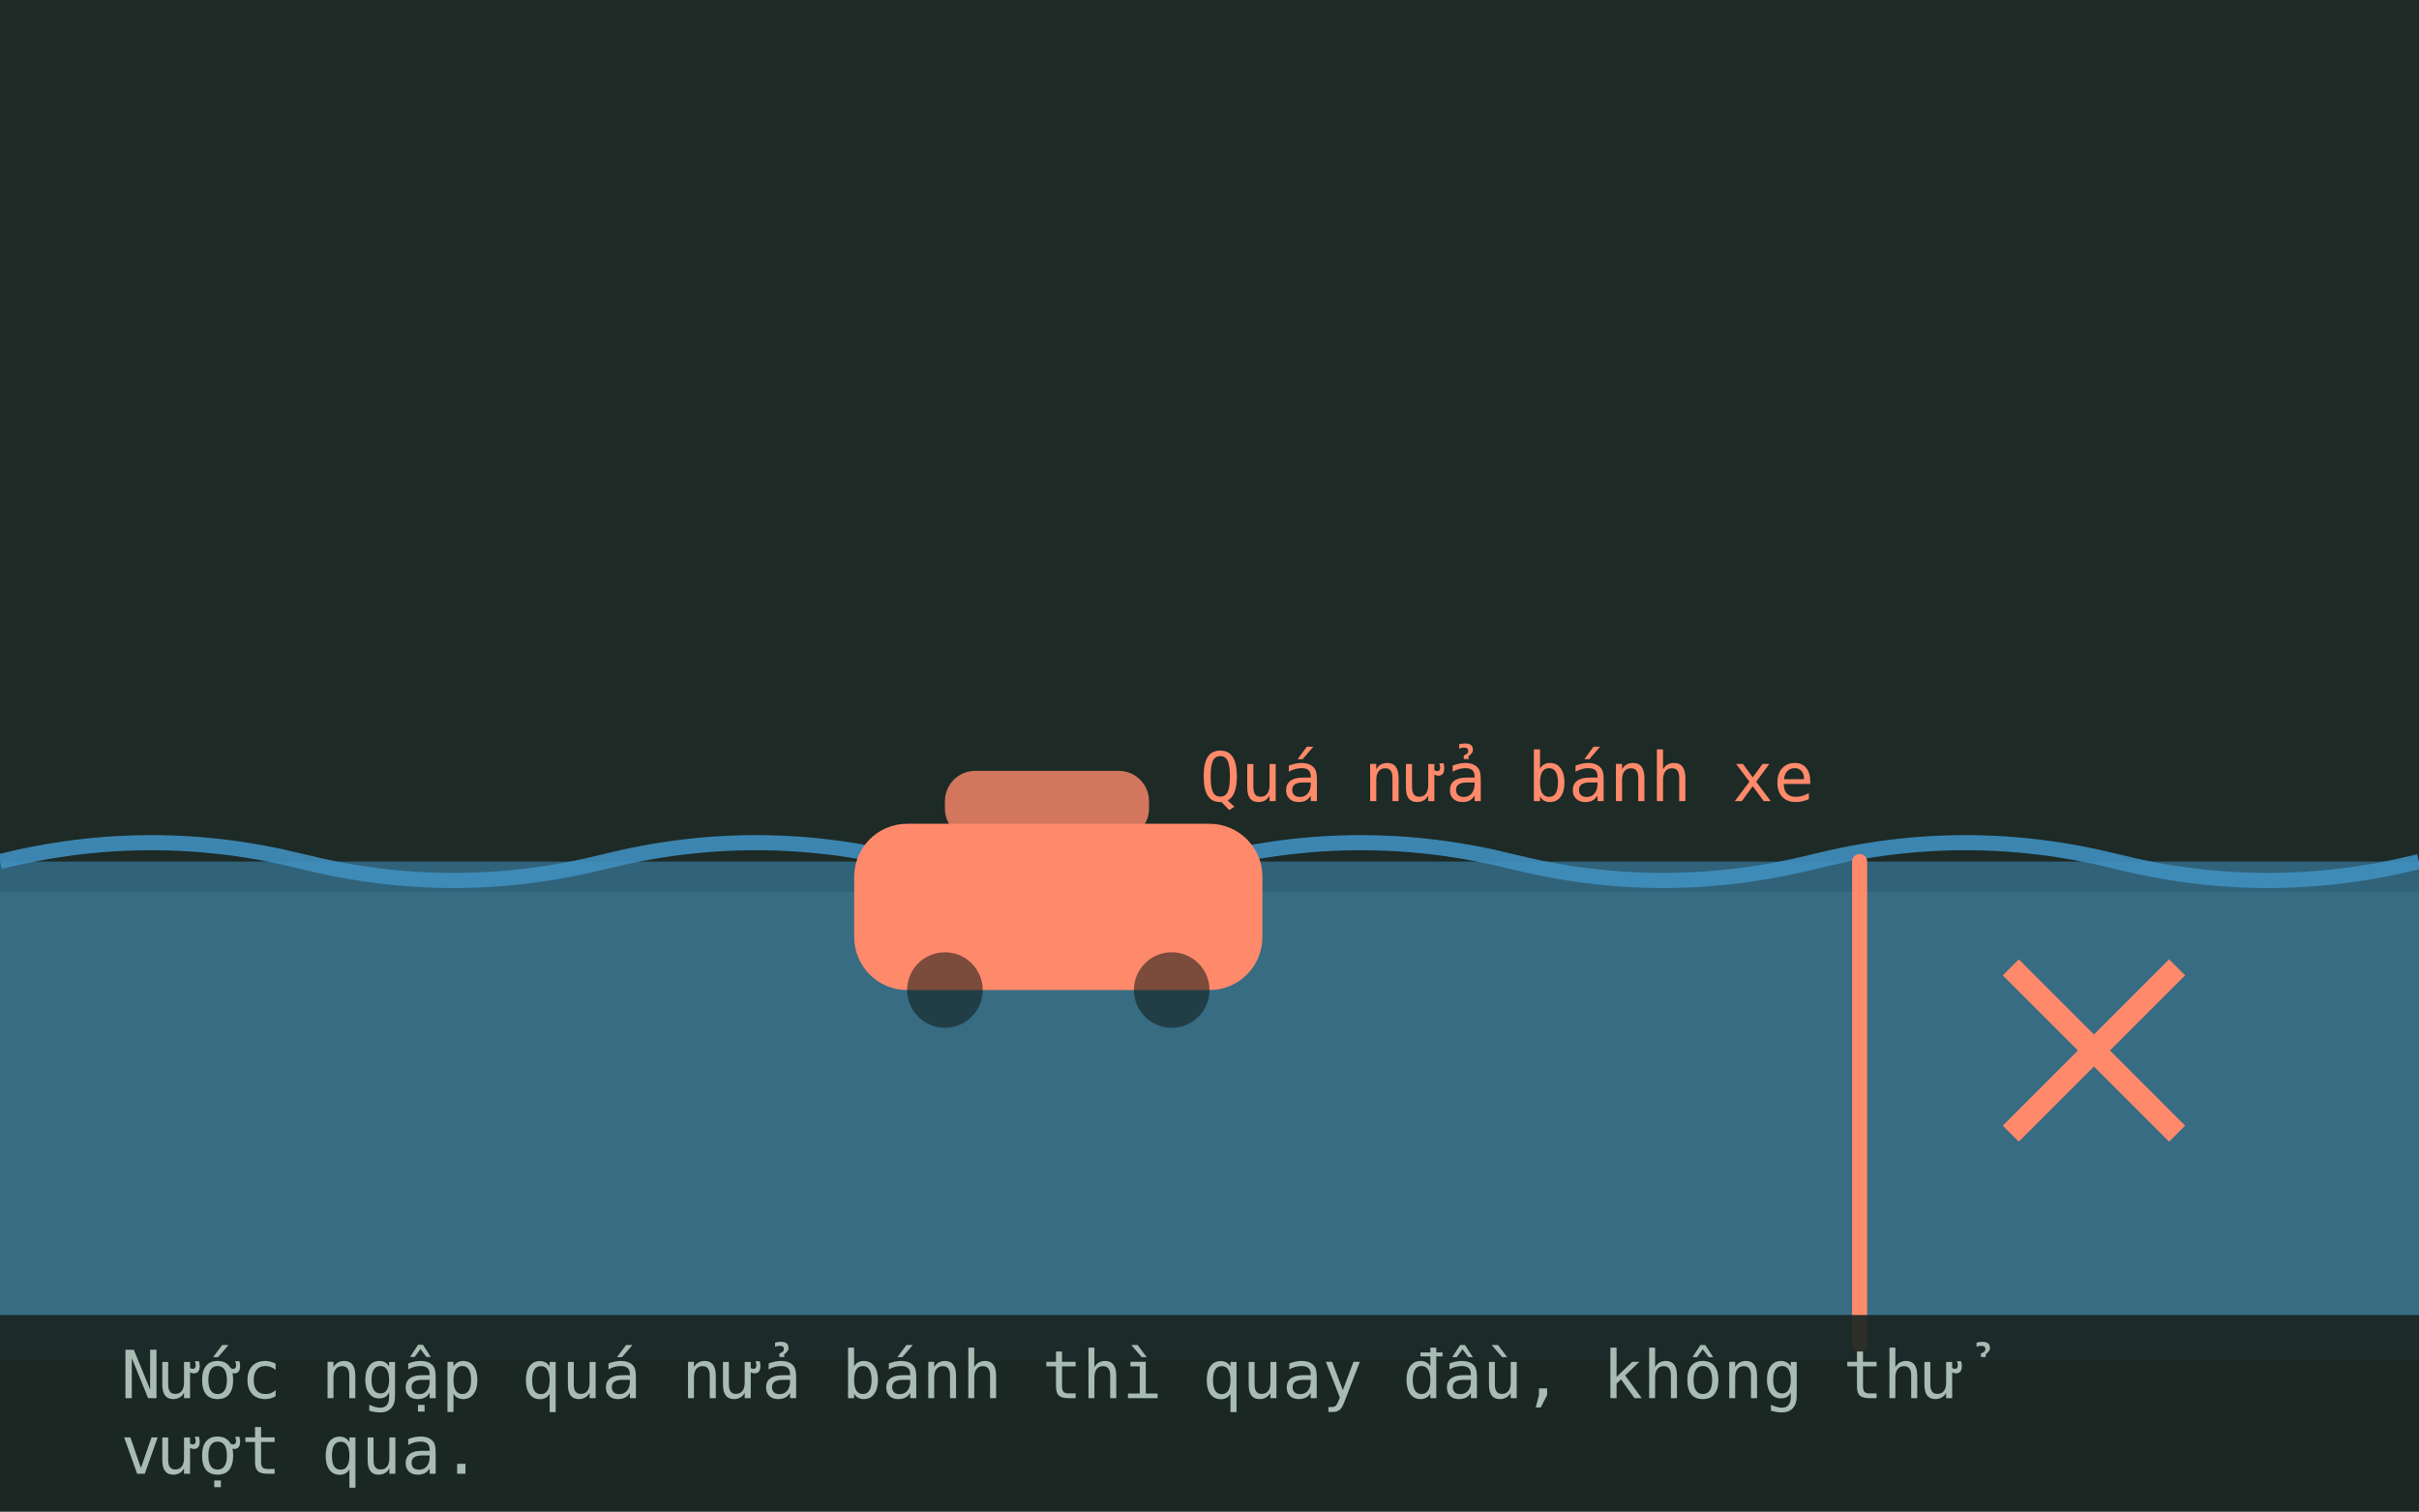
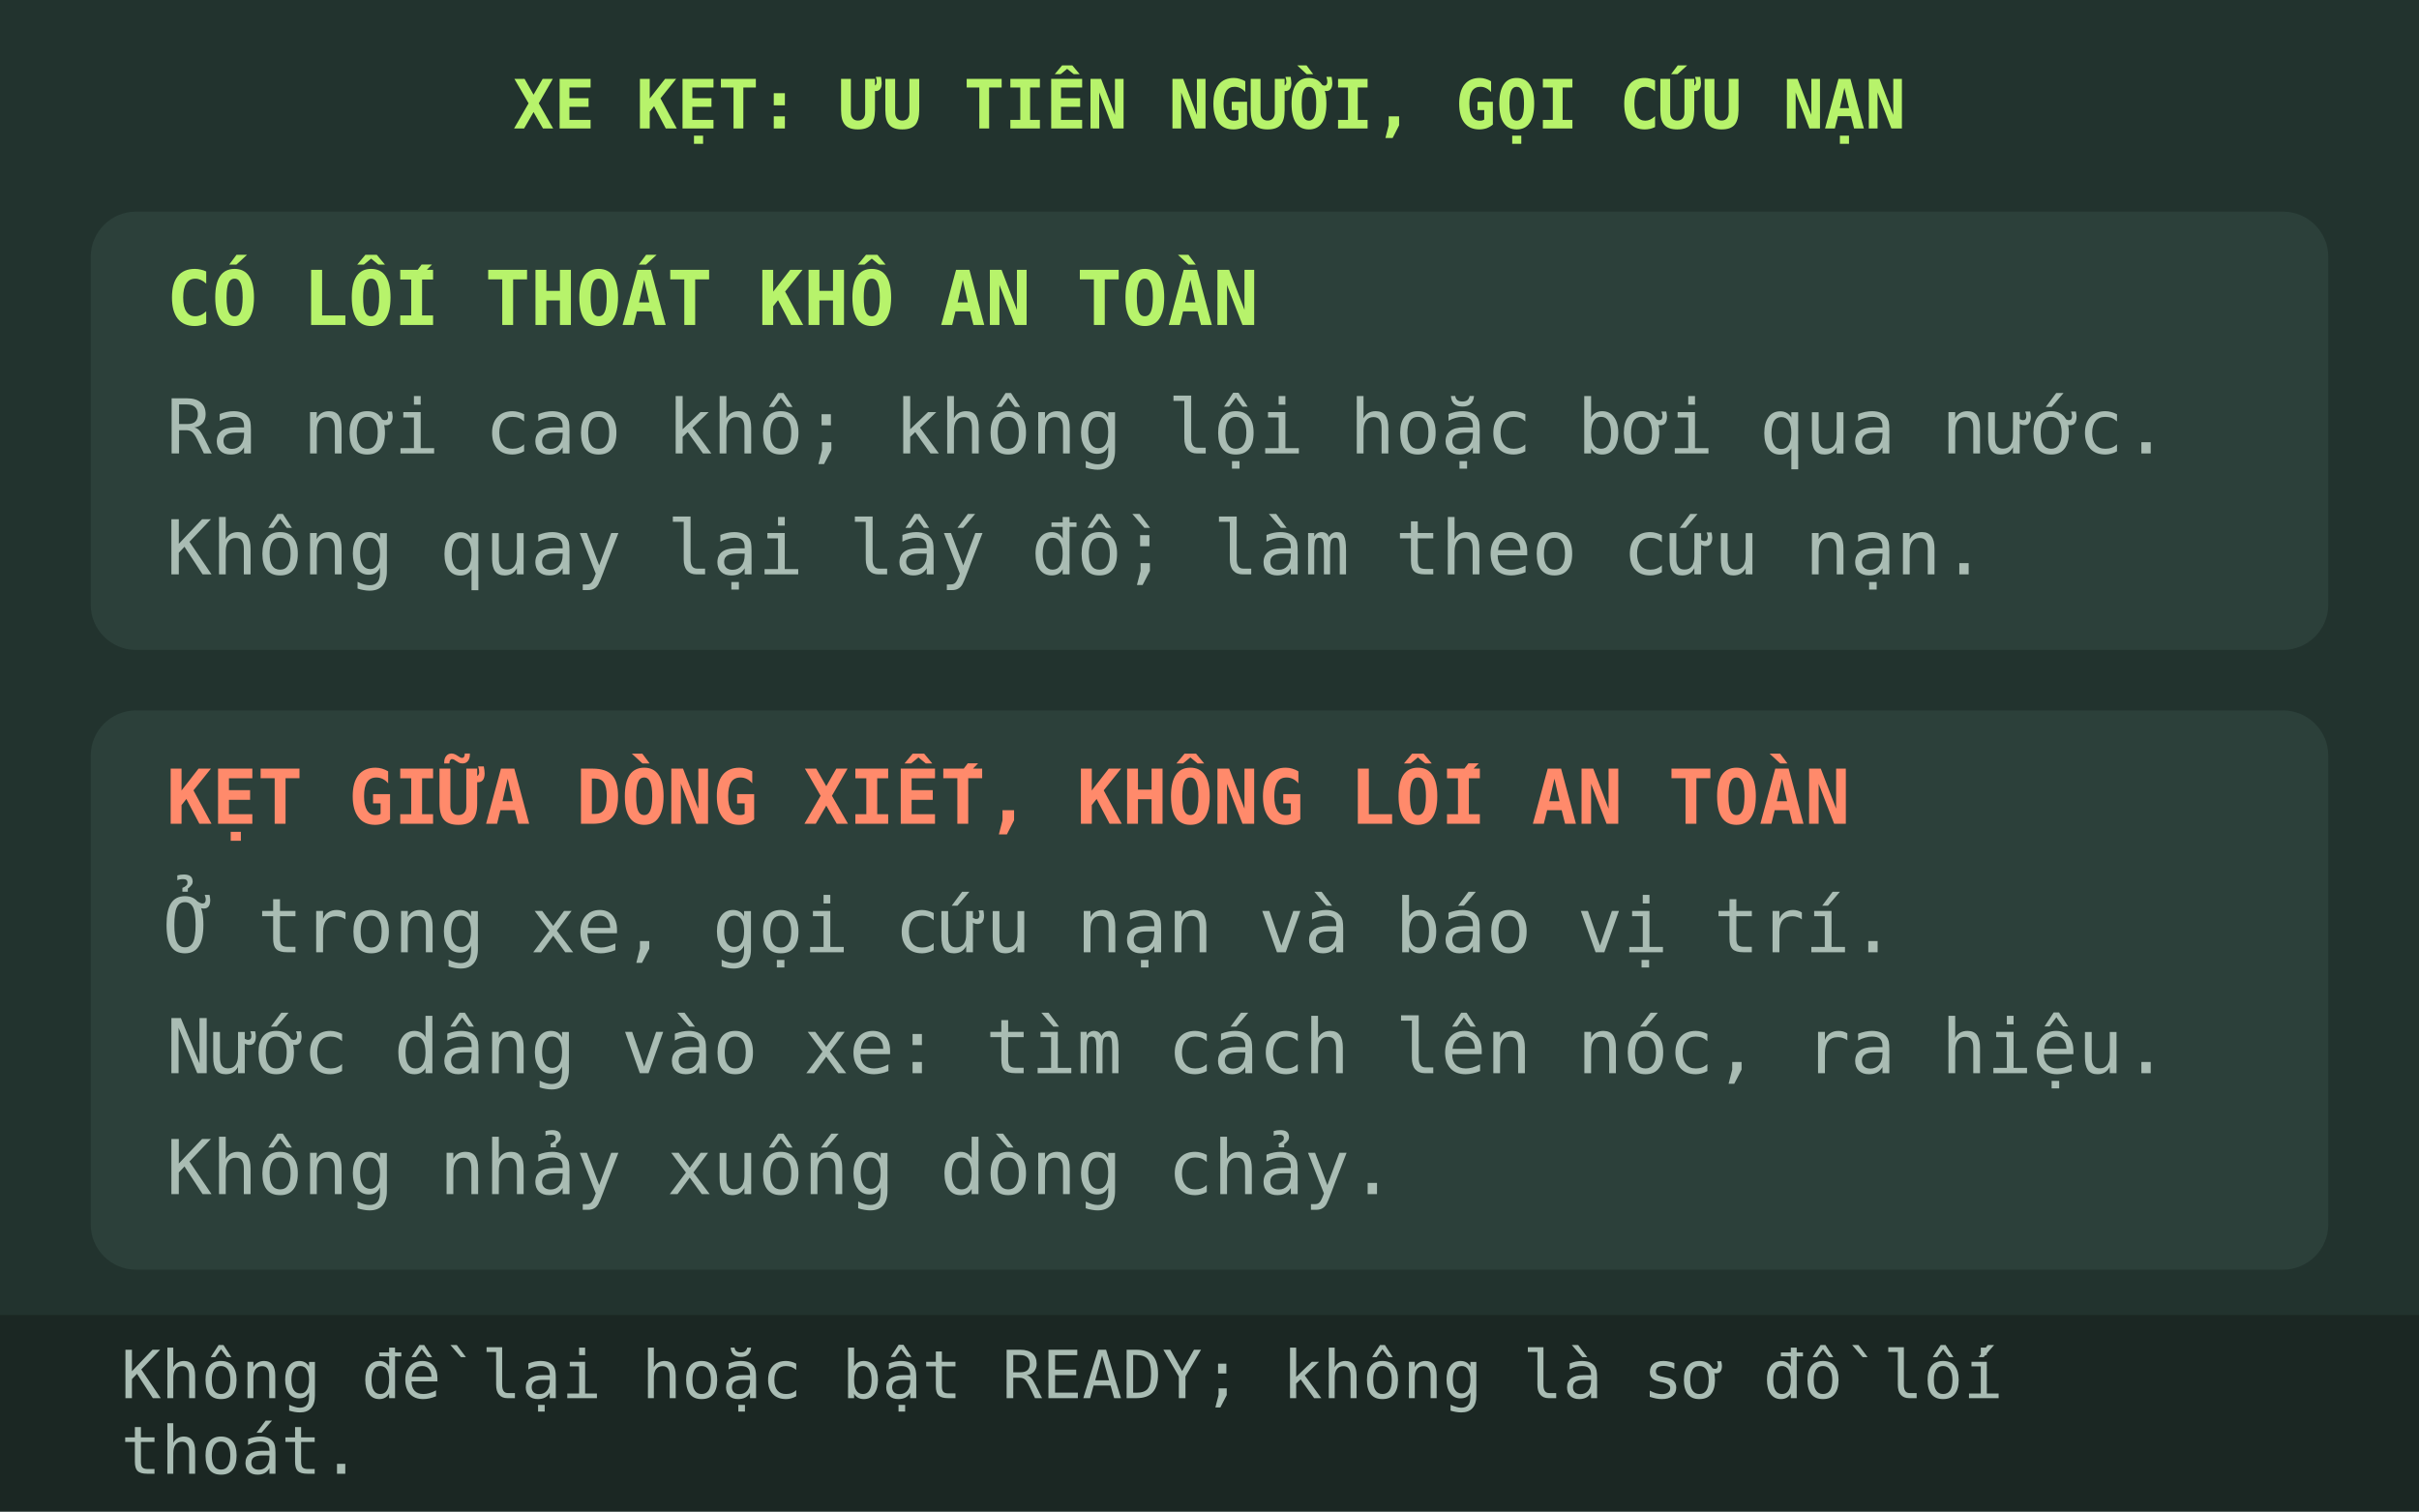
<svg xmlns="http://www.w3.org/2000/svg" viewBox="0 0 320 200" width="320" height="200" role="img" aria-labelledby="ttl">
  <defs>
    <marker id="tip" viewBox="0 0 10 10" refX="8" refY="5" markerWidth="5" markerHeight="5" orient="auto-start-reverse">
      <path d="M0 1L9 5L0 9Z" fill="#b7f36b" />
    </marker>
  </defs>
  <rect x="0" y="0" width="320" height="200" rx="0" fill="#22332e" />
-   <rect x="0" y="0" width="320" height="180" rx="0" fill="#1d2a26" />
-   <rect x="0" y="118" width="320" height="62" rx="0" fill="#2c403a" />
-   <rect x="0" y="114" width="320" height="66" rx="0" fill="#3f8fbf" opacity="0.55" />
-   <path d="M0 114q20 -5 40 0t40 0t40 0t40 0t40 0t40 0t40 0t40 0" stroke="#3f8fbf" stroke-width="2" fill="none" opacity=".9" />
-   <g transform="translate(140 120) rotate(0)">
-     <rect x="-27" y="-11" width="54" height="22" rx="7" fill="#ff8a6b" />
-     <rect x="-15" y="-18" width="27" height="9" rx="4" fill="#ff8a6b" opacity=".8" />
-     <circle cx="-15" cy="11" r="5" fill="#0e1715" opacity=".55" />
-     <circle cx="15" cy="11" r="5" fill="#0e1715" opacity=".55" />
+   <text x="160" y="17" font-family="DM Mono, ui-monospace, monospace" font-size="9" font-weight="700" fill="#b7f36b" text-anchor="middle">XE KẸT: ƯU TIÊN NGƯỜI, GỌI CỨU NẠN</text>
+   <g id="flood-safe-exit">
+     <rect x="12" y="28" width="296" height="58" rx="6" fill="#2c403a" />
+     <text x="22" y="43" font-family="DM Mono, ui-monospace, monospace" font-size="10" font-weight="700" fill="#b7f36b" text-anchor="start">CÓ LỐI THOÁT KHÔ AN TOÀN</text>
+     <text x="22" y="60" font-family="DM Mono, ui-monospace, monospace" font-size="10" font-weight="500" fill="#a9bcb3" text-anchor="start">Ra nơi cao khô; không lội hoặc bơi qua nước.</text>
+     <text x="22" y="76" font-family="DM Mono, ui-monospace, monospace" font-size="10" font-weight="500" fill="#a9bcb3" text-anchor="start">Không quay lại lấy đồ; làm theo cứu nạn.</text>
  </g>
-   <path d="M246 114L246 178" stroke="#ff8a6b" stroke-width="2" stroke-linecap="round" />
-   <text x="240" y="106" font-family="DM Mono, ui-monospace, monospace" font-size="9" font-weight="500" fill="#ff8a6b" text-anchor="end">Quá nửa bánh xe</text>
-   <g stroke="#ff8a6b" stroke-width="3">
-     <path d="M266 128L288 150" />
-     <path d="M288 128L266 150" />
+   <g id="flood-trapped-current">
+     <rect x="12" y="94" width="296" height="74" rx="6" fill="#2c403a" />
+     <text x="22" y="109" font-family="DM Mono, ui-monospace, monospace" font-size="10" font-weight="700" fill="#ff8a6b" text-anchor="start">KẸT GIỮA DÒNG XIẾT, KHÔNG LỐI AN TOÀN</text>
+     <text x="22" y="126" font-family="DM Mono, ui-monospace, monospace" font-size="10" font-weight="500" fill="#a9bcb3" text-anchor="start">Ở trong xe, gọi cứu nạn và báo vị trí.</text>
+     <text x="22" y="142" font-family="DM Mono, ui-monospace, monospace" font-size="10" font-weight="500" fill="#a9bcb3" text-anchor="start">Nước dâng vào xe: tìm cách lên nóc, ra hiệu.</text>
+     <text x="22" y="158" font-family="DM Mono, ui-monospace, monospace" font-size="10" font-weight="500" fill="#a9bcb3" text-anchor="start">Không nhảy xuống dòng chảy.</text>
  </g>
  <rect x="0" y="174" width="320" height="26" rx="0" fill="#1a2622" opacity="0.92" />
-   <text x="16" y="185" font-family="DM Mono, ui-monospace, monospace" font-size="8.8" font-weight="500" fill="#a9bcb3" text-anchor="start">Nước ngập quá nửa bánh thì quay đầu, không thử</text>
-   <text x="16" y="195" font-family="DM Mono, ui-monospace, monospace" font-size="8.8" font-weight="500" fill="#a9bcb3" text-anchor="start">vượt qua.</text>
+   <text x="16" y="185" font-family="DM Mono, ui-monospace, monospace" font-size="8.8" font-weight="500" fill="#a9bcb3" text-anchor="start">Không đề lại hoặc bật READY; không là sơ đồ lối</text>
+   <text x="16" y="195" font-family="DM Mono, ui-monospace, monospace" font-size="8.8" font-weight="500" fill="#a9bcb3" text-anchor="start">thoát.</text>
</svg>
